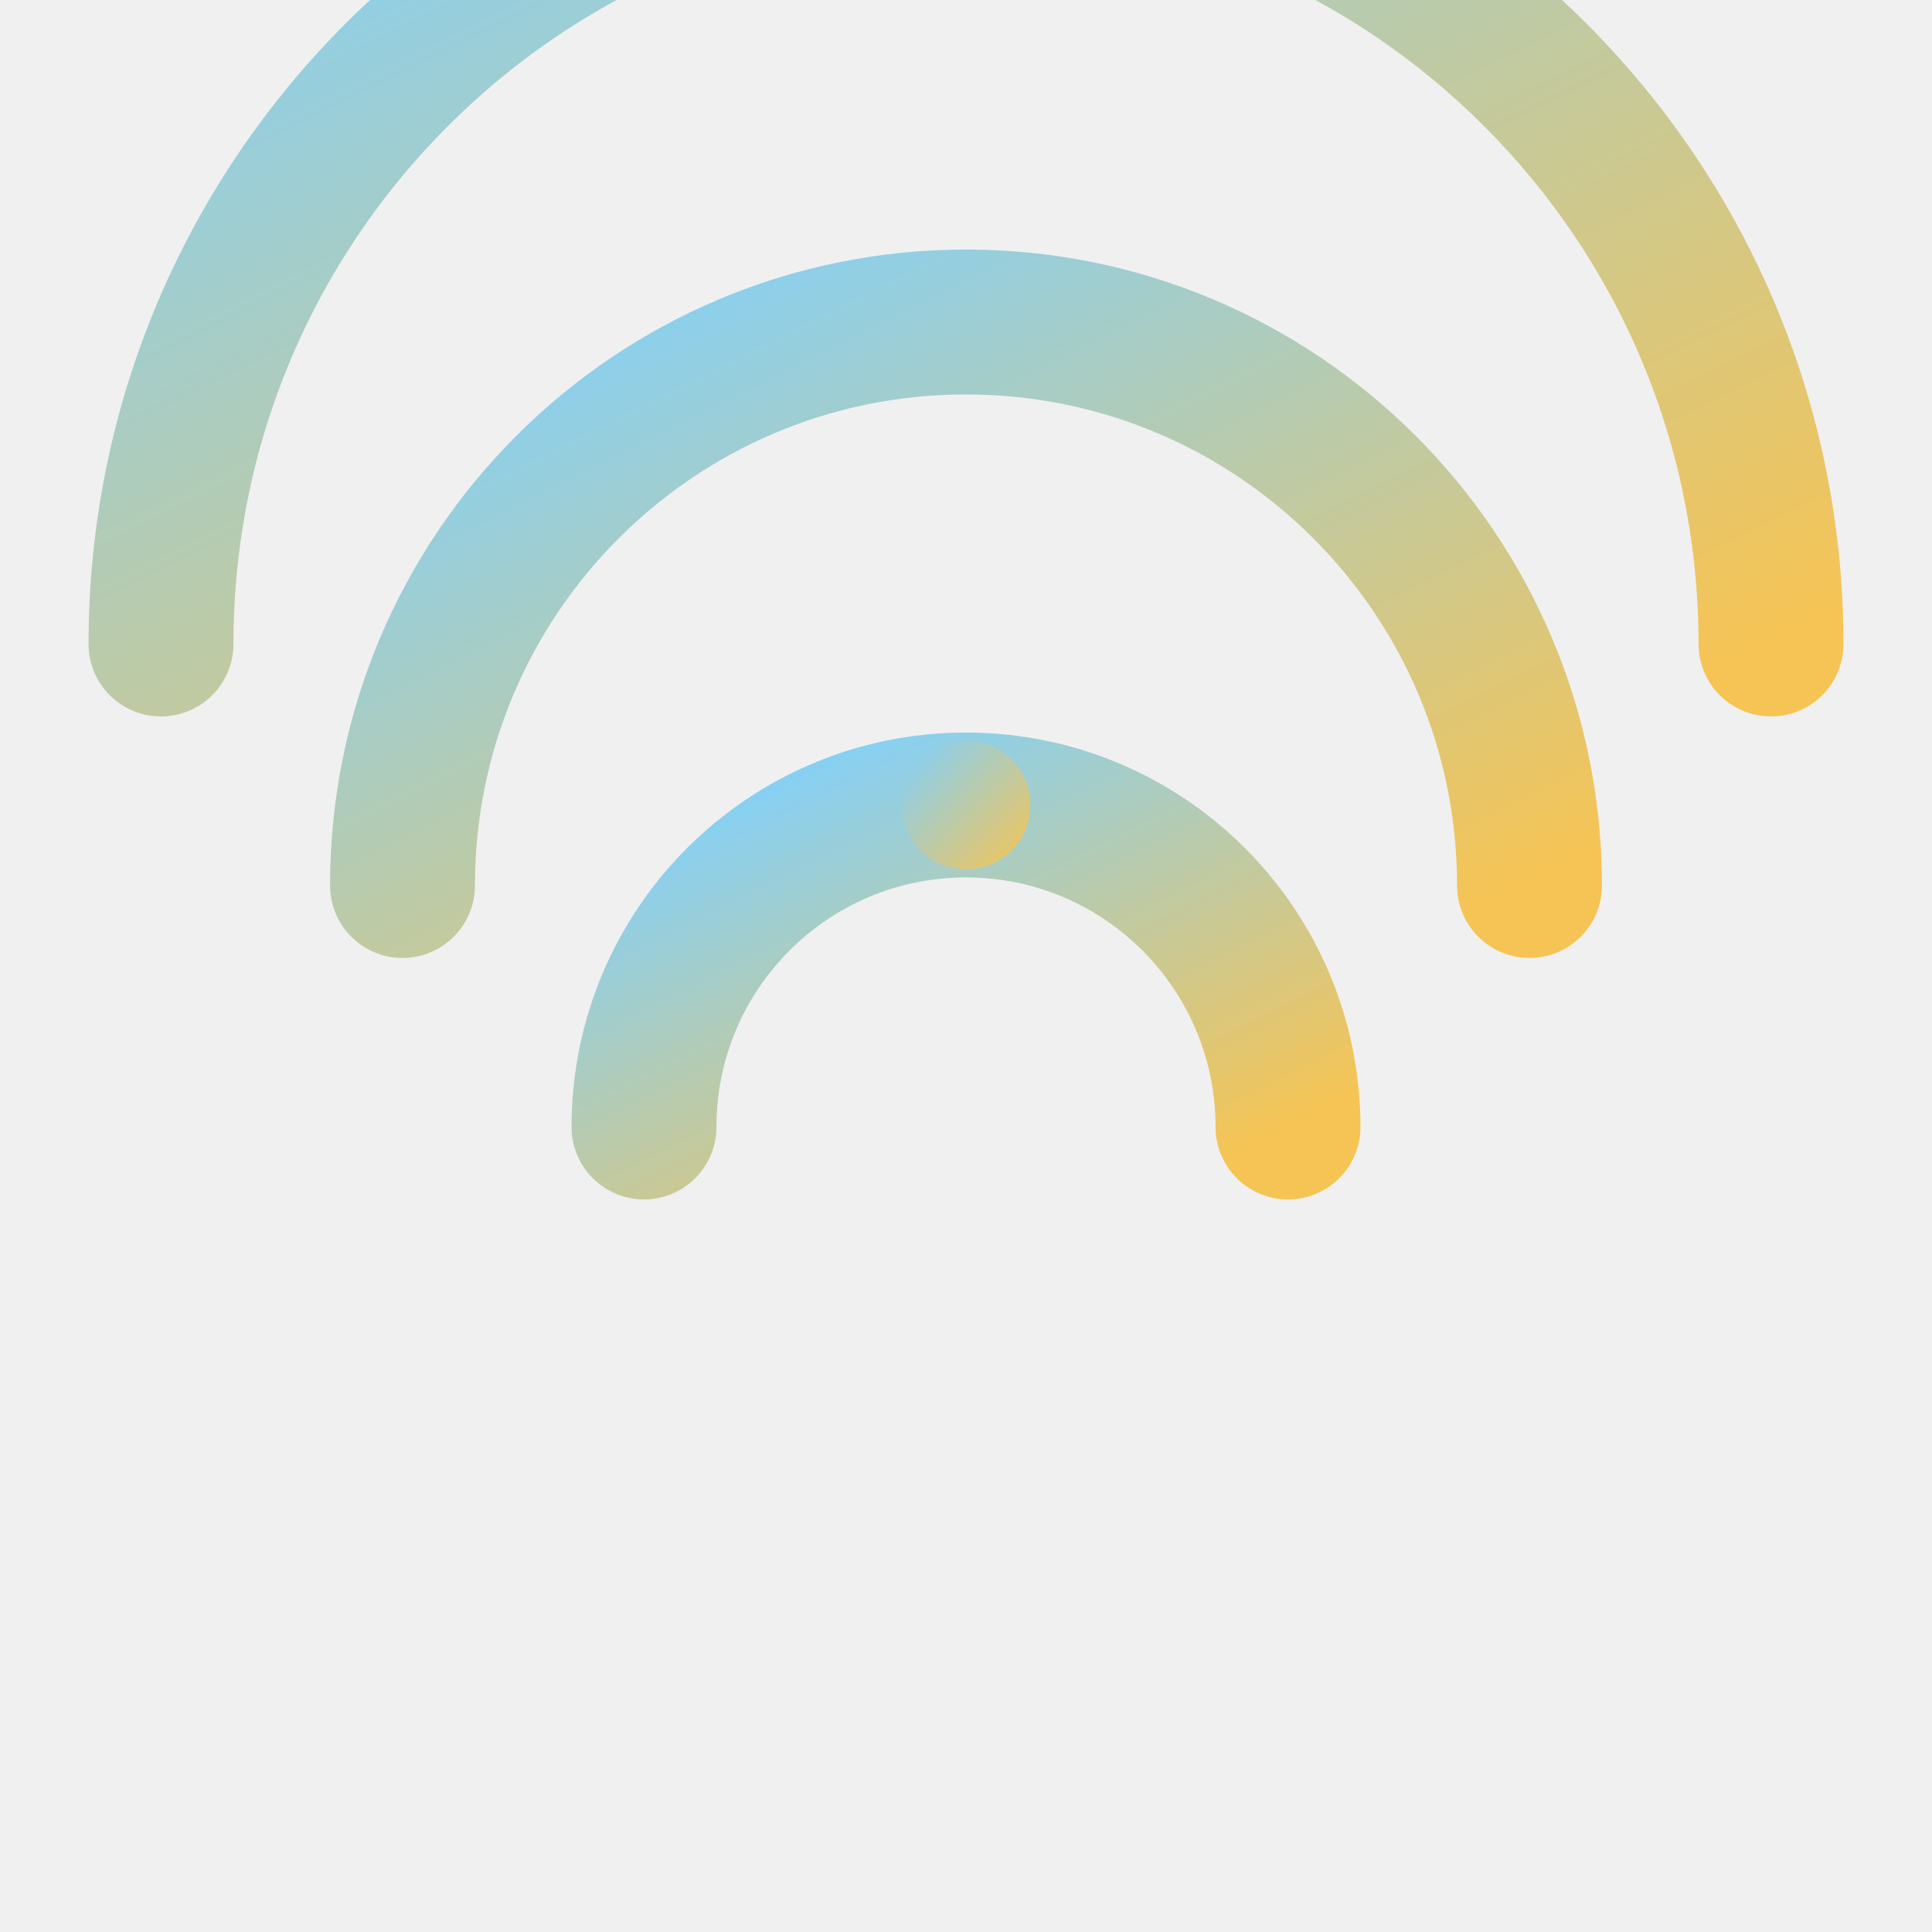
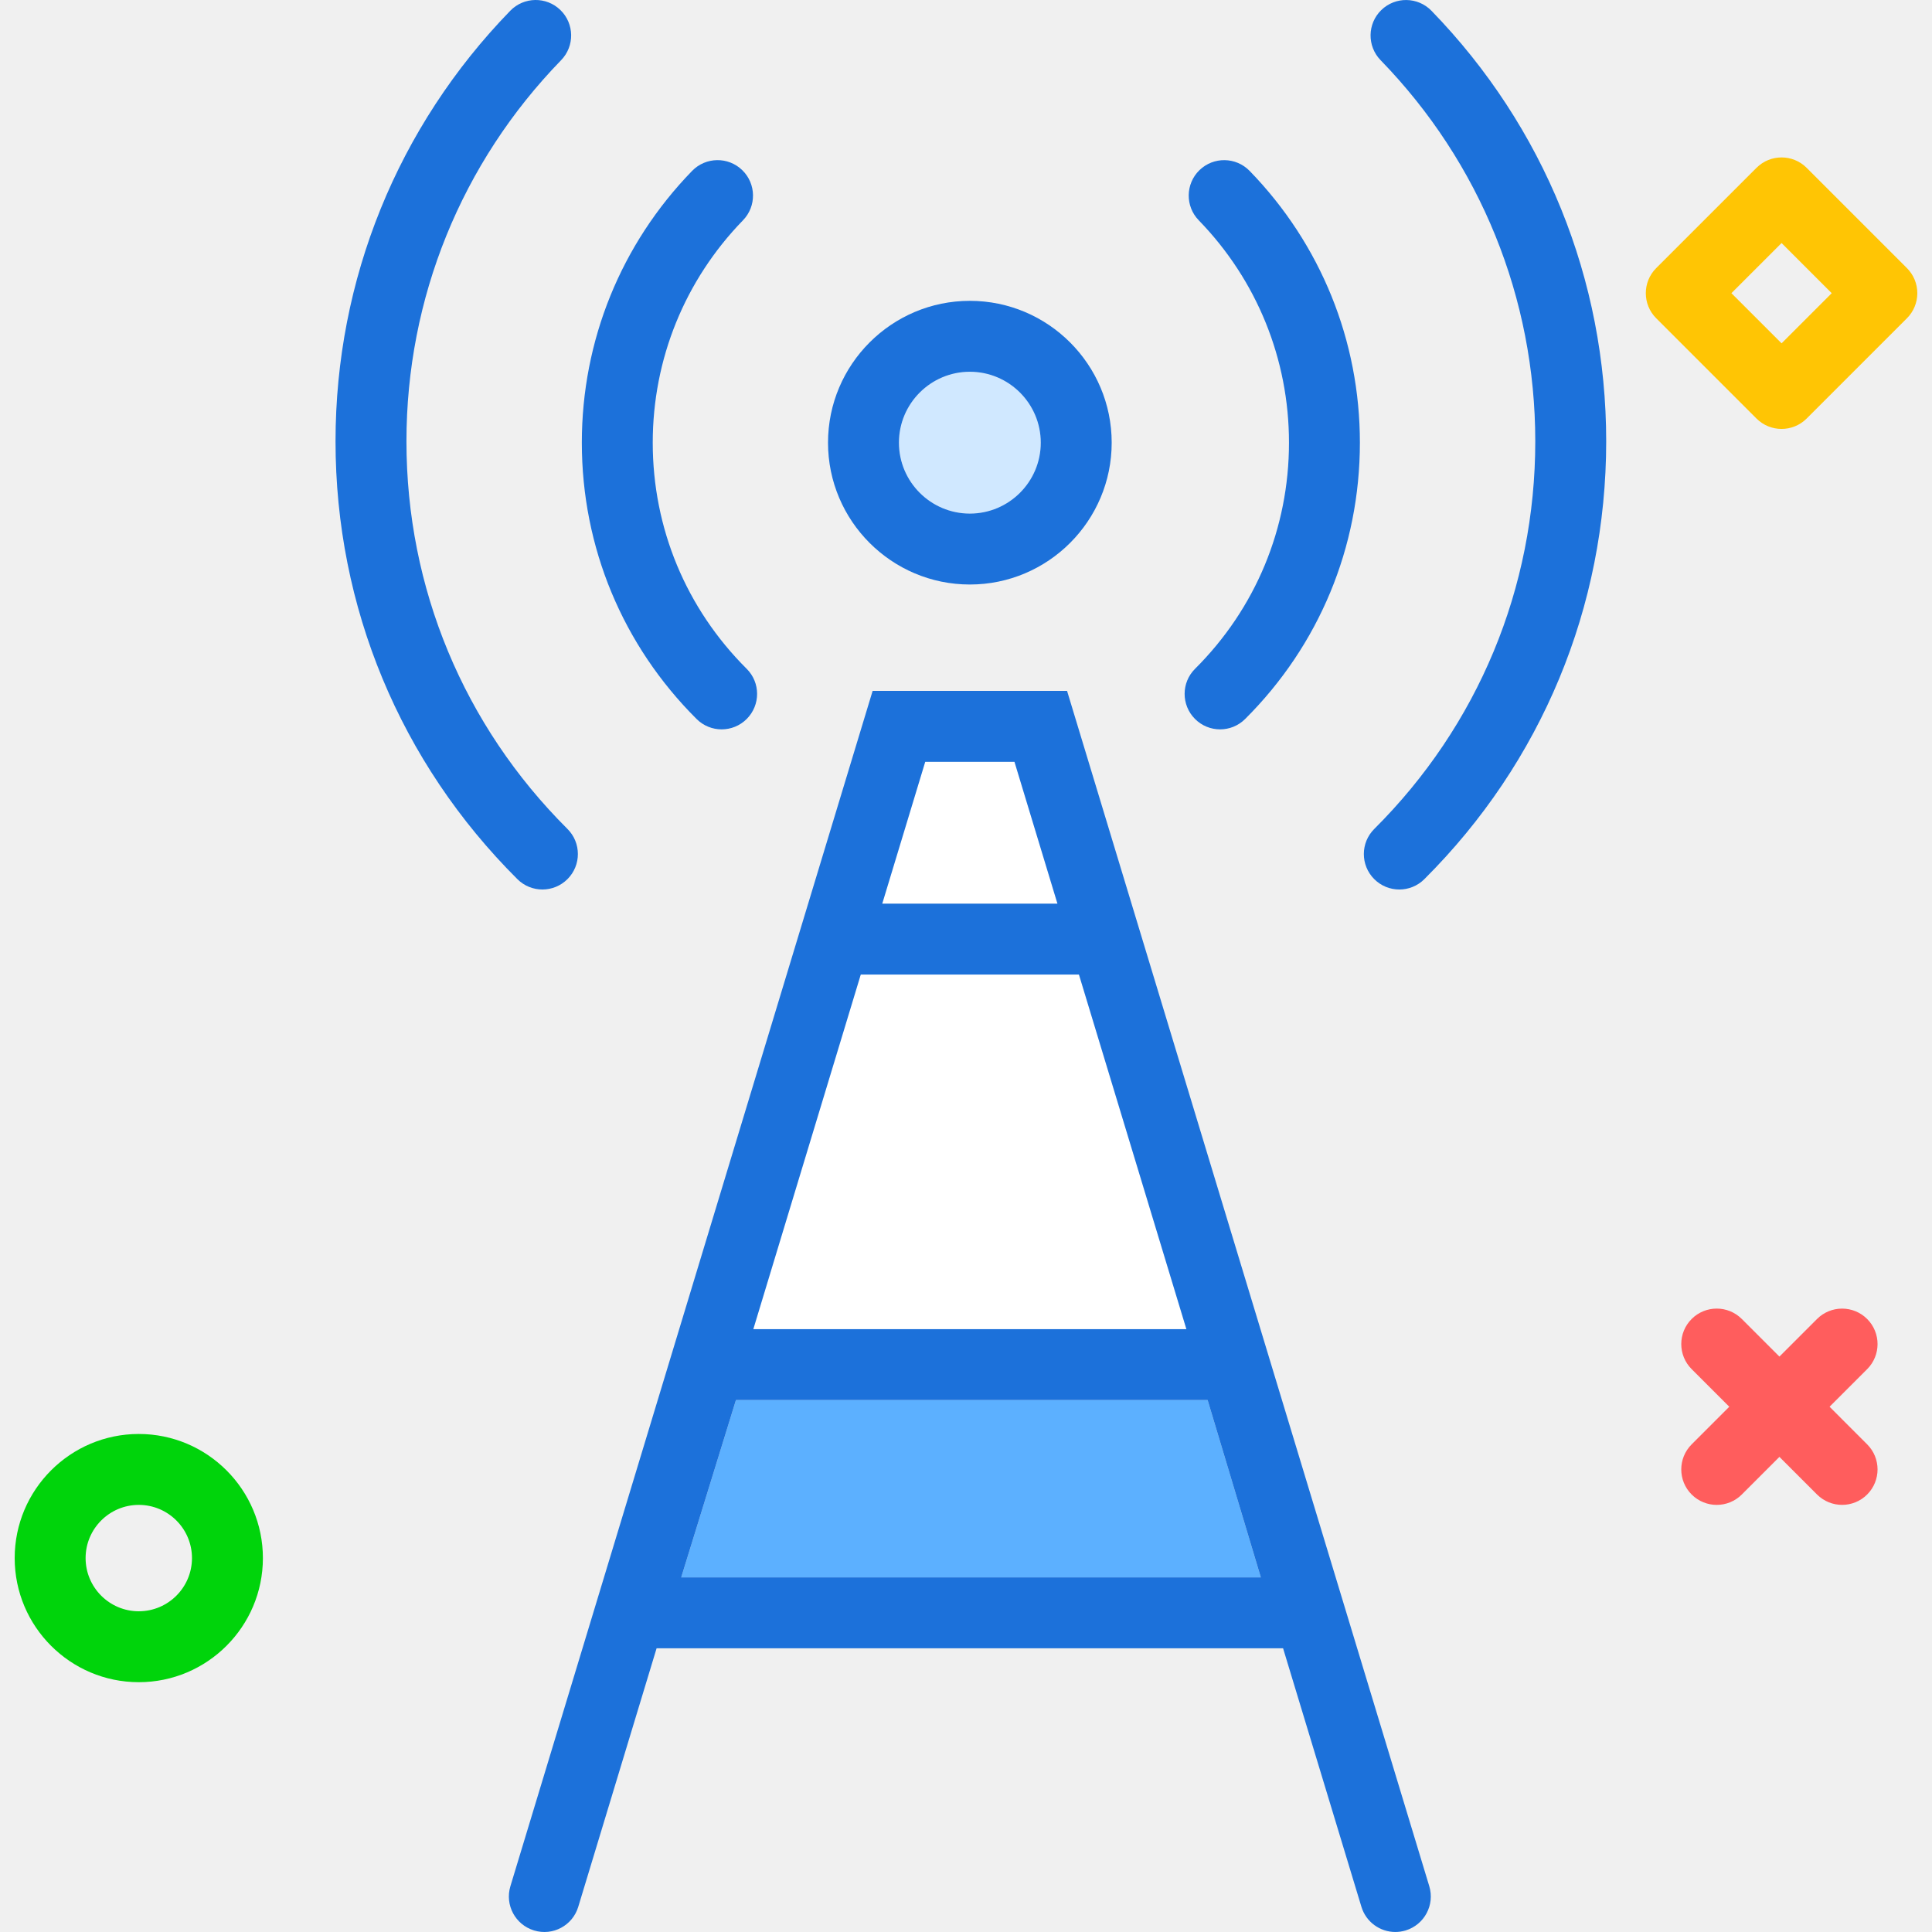
- <svg xmlns="http://www.w3.org/2000/svg" width="128" height="128" viewBox="0 0 24 24" fill="none" stroke="#111" stroke-width="1.8" stroke-linecap="round" stroke-linejoin="round">
-   <defs>
-     <linearGradient id="g" x1="0" x2="1" y1="0" y2="1">
-       <stop offset="0%" stop-color="#7fd1ff" />
-       <stop offset="100%" stop-color="#f6c454" />
-     </linearGradient>
-   </defs>
-   <g stroke="url(#g)">
-     <path d="M12 20v-6" />
-     <path d="M9 20h6" />
-     <path d="M2 8a10 10 0 0 1 20 0" />
-     <path d="M5 11a7 7 0 0 1 14 0" />
-     <path d="M8 14a4 4 0 0 1 8 0" />
-     <circle cx="12" cy="10" r="0.8" fill="url(#g)" stroke="none" />
+ <svg xmlns="http://www.w3.org/2000/svg" version="1.1" id="antenna" viewBox="0 0 214.627 217.94" enable-background="new 0 0 214.627 217.94" xml:space="preserve" width="800px" height="800px" fill="#000000">
+   <g id="SVGRepo_bgCarrier" stroke-width="0" />
+   <g id="SVGRepo_tracerCarrier" stroke-linecap="round" stroke-linejoin="round" />
+   <g id="SVGRepo_iconCarrier">
+     <g>
+       <polygon fill="#FFFFFF" points="117.629,101.936 112.781,85.936 102.714,85.936 97.866,101.936 " />
+       <circle fill="#D0E8FF" cx="107.748" cy="49.936" r="8" />
+       <polygon fill="#5CB0FF" points="81.361,157.936 75.189,177.936 140.572,177.936 134.57,157.936 " />
+       <polygon fill="#FFFFFF" points="95.442,109.936 83.321,149.936 132.174,149.936 120.053,109.936 " />
+       <path fill="#1C71DA" d="M107.748,65.936c8.822,0,16-7.178,16-16s-7.178-16-16-16s-16,7.178-16,16 S98.925,65.936,107.748,65.936z M107.748,41.936c4.412,0,8,3.588,8,8s-3.588,8-8,8s-8-3.588-8-8 S103.335,41.936,107.748,41.936z" />
+       <path fill="#1C71DA" d="M133.142,81.098c0.781,0.785,1.807,1.178,2.834,1.178c1.021,0,2.043-0.389,2.822-1.166 c8.35-8.316,12.949-19.387,12.949-31.172c0-11.516-4.418-22.404-12.441-30.662c-1.541-1.582-4.07-1.619-5.656-0.082 c-1.584,1.539-1.621,4.072-0.082,5.656c6.564,6.758,10.18,15.666,10.18,25.088c0,9.643-3.762,18.699-10.594,25.504 C131.587,77,131.583,79.534,133.142,81.098z" />
+       <path fill="#1C71DA" d="M79.748,82.276c1.025,0,2.053-0.393,2.834-1.178c1.559-1.565,1.555-4.098-0.012-5.656 c-6.832-6.805-10.594-15.861-10.594-25.504c0-9.422,3.615-18.33,10.18-25.088c1.539-1.584,1.502-4.117-0.082-5.656 c-1.584-1.541-4.117-1.5-5.656,0.082c-8.023,8.258-12.441,19.146-12.441,30.662c0,11.785,4.6,22.855,12.949,31.172 C77.705,81.887,78.726,82.276,79.748,82.276z" />
+       <path fill="#1C71DA" d="M153.359,99.163c0.781,0.785,1.807,1.178,2.834,1.178c1.022,0,2.043-0.389,2.822-1.166 c13.23-13.178,20.516-30.717,20.516-49.389c0-18.24-7-35.49-19.711-48.572c-1.541-1.584-4.07-1.619-5.656-0.082 c-1.584,1.539-1.621,4.072-0.082,5.656c11.252,11.582,17.449,26.852,17.449,42.998 c0,16.529-6.449,32.055-18.16,43.721C151.804,95.065,151.8,97.598,153.359,99.163z" />
+       <path fill="#1C71DA" d="M59.531,100.34c1.025,0,2.053-0.393,2.834-1.178c1.559-1.565,1.555-4.098-0.012-5.656 c-11.711-11.666-18.16-27.191-18.16-43.721c0-16.146,6.197-31.416,17.449-42.998c1.539-1.584,1.502-4.117-0.082-5.656 c-1.584-1.541-4.117-1.502-5.656,0.082c-12.711,13.082-19.711,30.332-19.711,48.572 c0,18.672,7.285,36.211,20.516,49.389C57.488,99.952,58.509,100.34,59.531,100.34z" />
+       <path fill="#1C71DA" d="M118.714,77.936H96.781L55.919,212.776c-0.641,2.115,0.555,4.348,2.668,4.988 c2.119,0.648,4.35-0.553,4.988-2.668l8.836-29.16h70.671l8.836,29.16c0.523,1.727,2.109,2.842,3.826,2.842 c0.385,0,0.775-0.057,1.162-0.174c2.113-0.641,3.309-2.873,2.668-4.988L118.714,77.936z M112.781,85.936l4.848,16 H97.866l4.848-16H112.781z M75.189,177.936l6.172-20h53.209l6.002,20H75.189z M83.321,149.936l12.121-40h24.612l12.121,40 H83.321z" />
+     </g>
+     <path fill="#FF5D5D" d="M192,169.76c-1.024,0-2.047-0.391-2.829-1.171c-1.562-1.562-1.562-4.095,0-5.657l14.142-14.142 c1.562-1.562,4.095-1.562,5.657,0c1.562,1.562,1.562,4.095,0,5.657l-14.142,14.142 C194.047,169.369,193.024,169.76,192,169.76z" />
+     <path fill="#FF5D5D" d="M206.142,169.758c-1.024,0-2.047-0.391-2.829-1.171l-14.142-14.143 c-1.562-1.562-1.562-4.095,0-5.657c1.563-1.562,4.096-1.561,5.657,0l14.142,14.143c1.562,1.562,1.562,4.095,0,5.657 C208.19,169.368,207.166,169.758,206.142,169.758z" />
+     <path fill="#00D40B" d="M14,189.76c-7.72,0-14-6.28-14-14s6.28-14,14-14s14,6.28,14,14S21.72,189.76,14,189.76z M14,169.76c-3.309,0-6,2.691-6,6s2.691,6,6,6s6-2.691,6-6S17.309,169.76,14,169.76z" />
+     <path fill="#FFC504" d="M199.314,48.385c-1.024,0-2.047-0.391-2.829-1.171l-11.313-11.313 c-1.562-1.562-1.562-4.095,0-5.657l11.313-11.313c1.562-1.562,4.095-1.562,5.657,0l11.314,11.313 c0.75,0.75,1.172,1.768,1.172,2.829s-0.421,2.078-1.172,2.829l-11.314,11.313 C201.361,47.995,200.337,48.385,199.314,48.385z M193.657,33.072l5.657,5.657l5.657-5.657l-5.657-5.657 L193.657,33.072z" />
  </g>
</svg>
